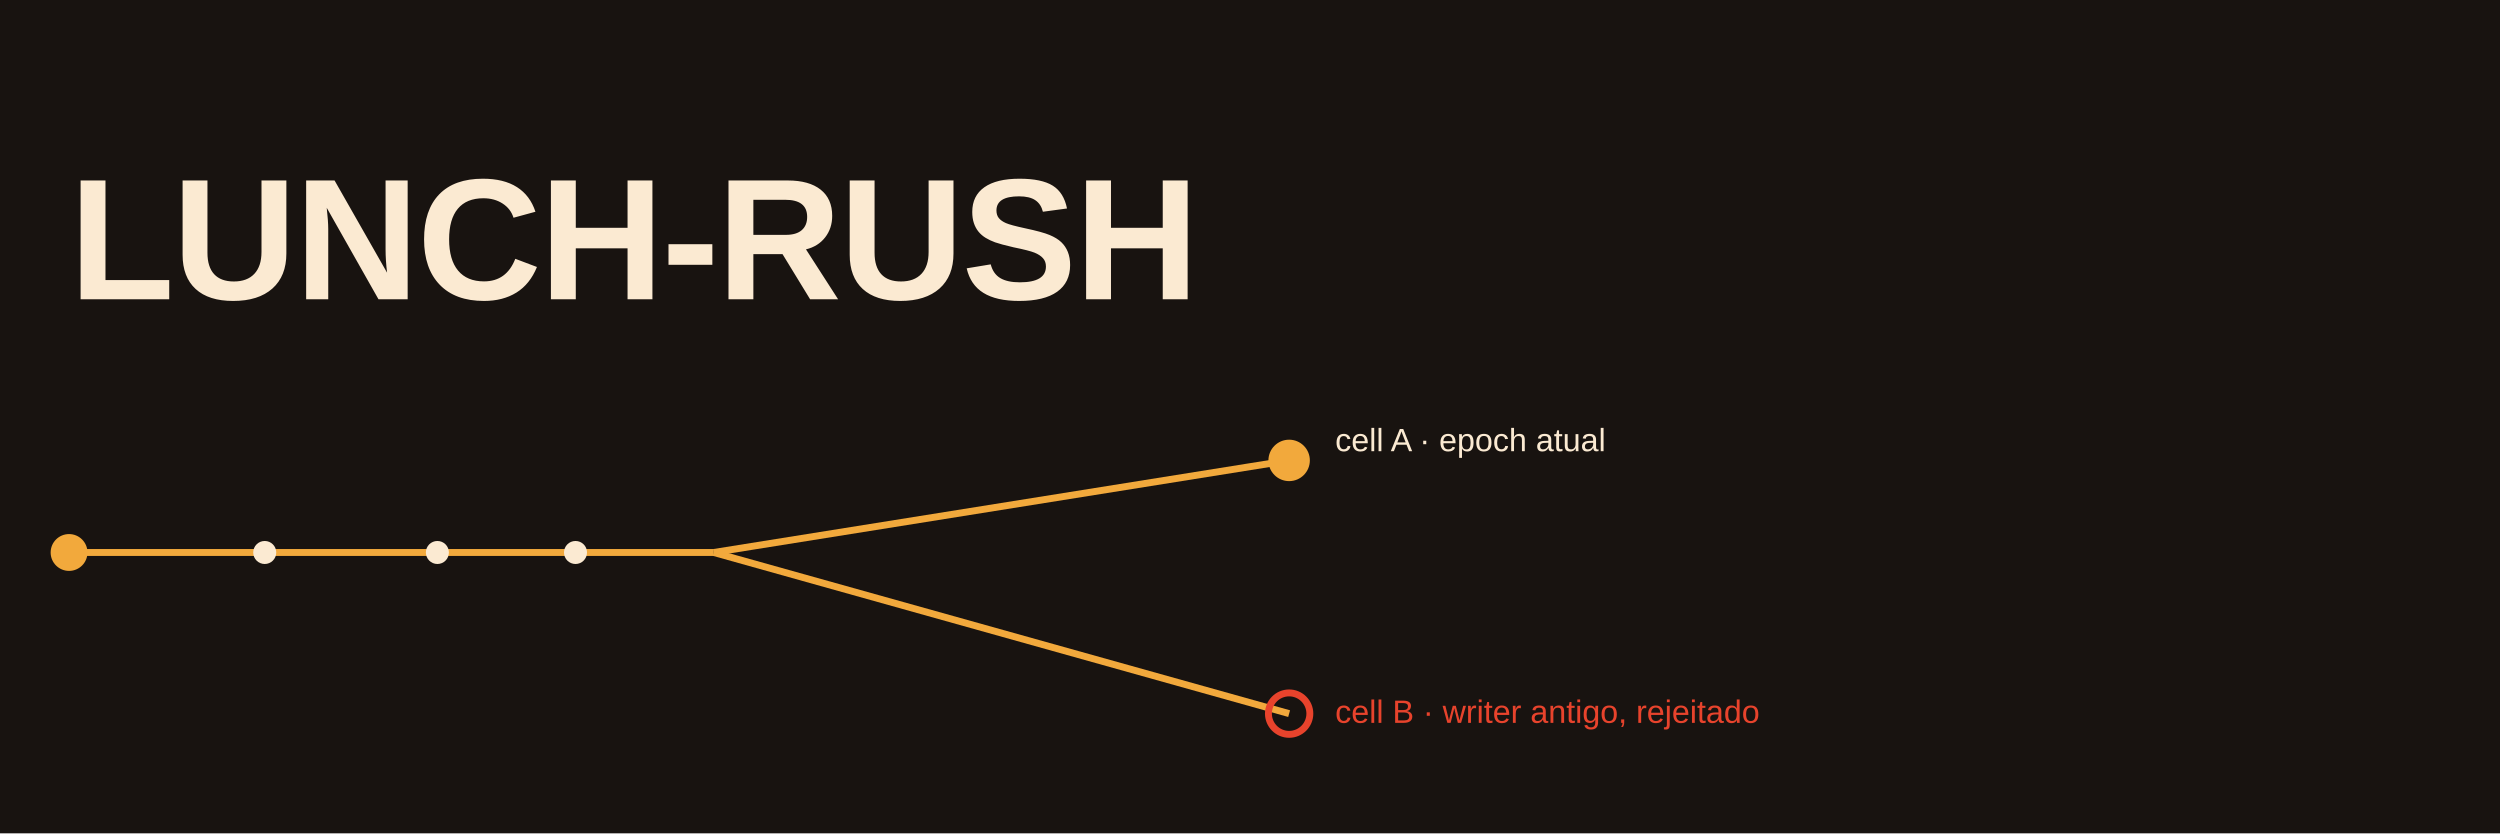
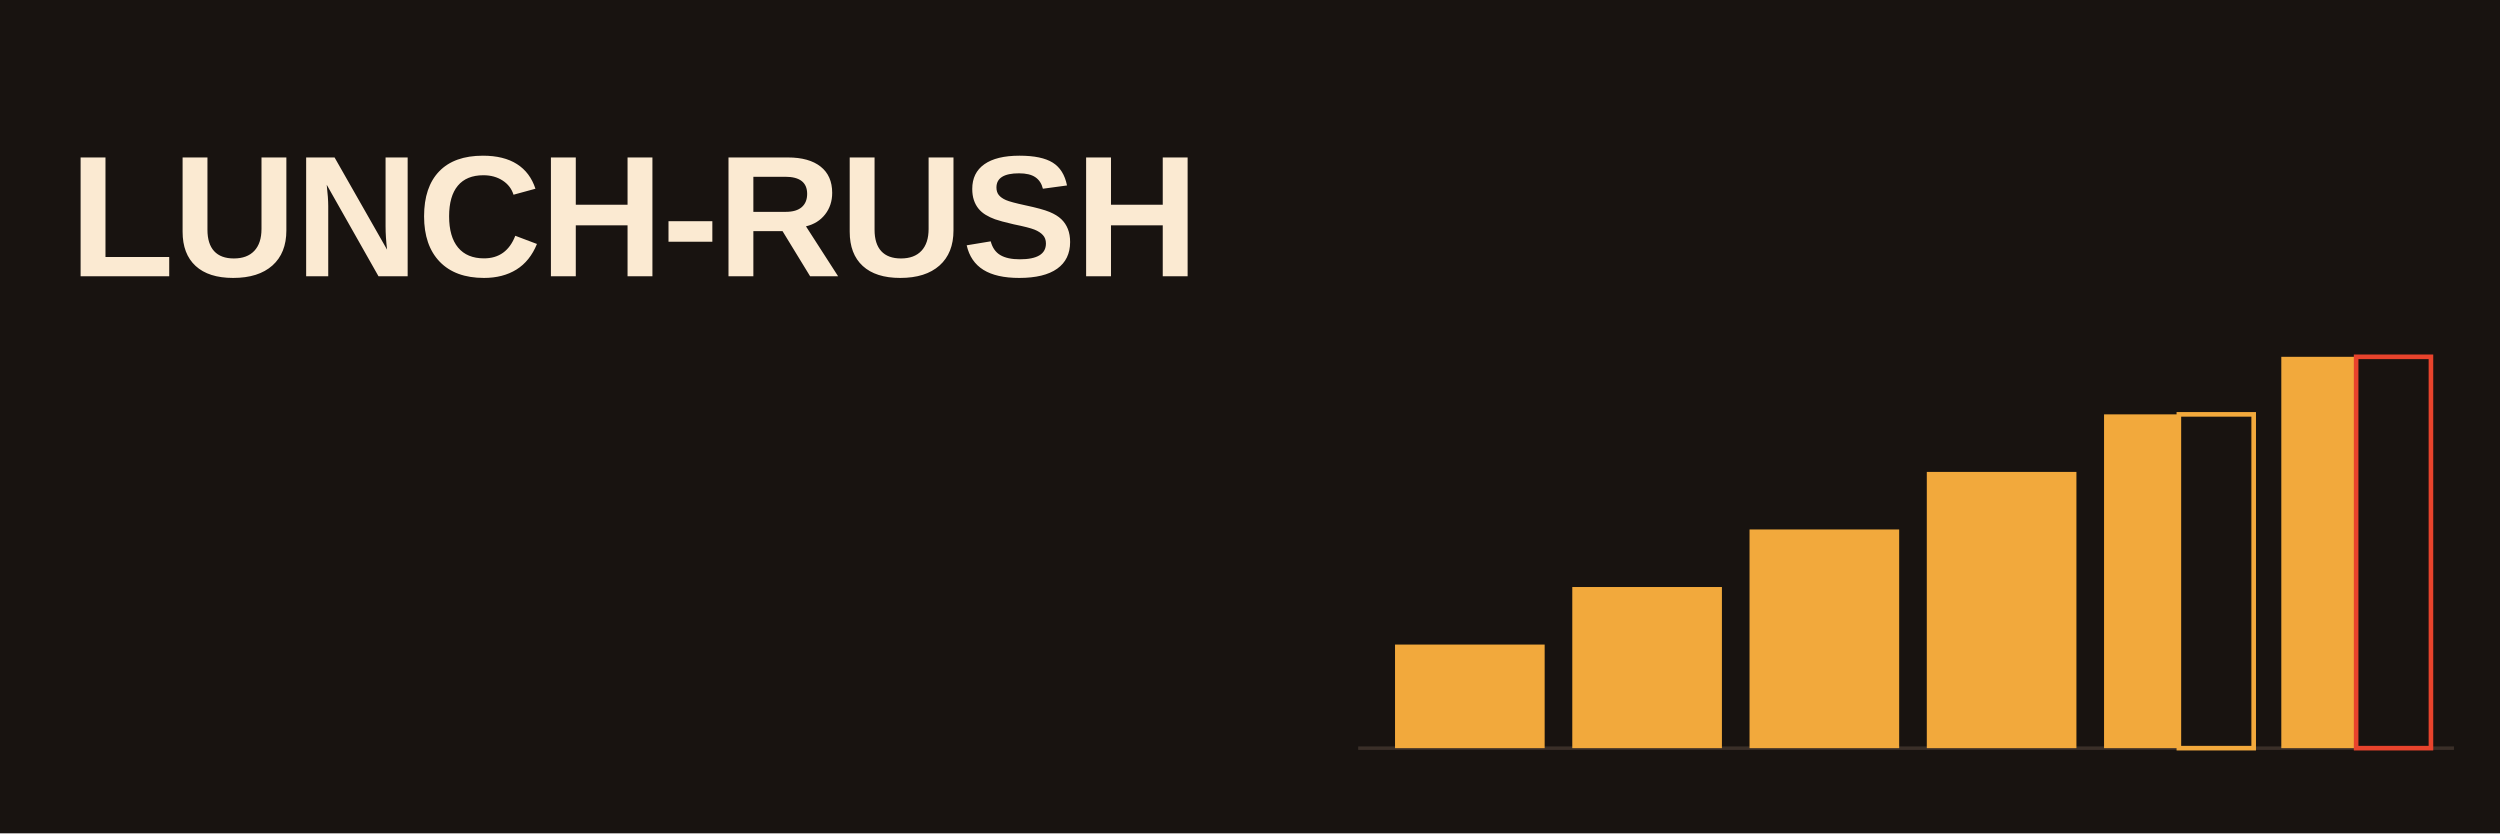
<svg xmlns="http://www.w3.org/2000/svg" width="2172" height="724" viewBox="0 0 2172 724">
  <defs>
    <style>
      .title { font-family: "Arial Black", "Helvetica Neue", Arial, sans-serif; font-weight: 900; }
-       .label { font-family: "Helvetica Neue", Arial, sans-serif; }
    </style>
  </defs>
  <rect width="2172" height="724" fill="#181310" />
-   <text x="60" y="260" class="title" font-size="150" fill="#fbead2" letter-spacing="-2">LUNCH-RUSH</text>
-   <line x1="60" y1="480" x2="620" y2="480" stroke="#f2a93c" stroke-width="6" />
-   <circle cx="60" cy="480" r="16" fill="#f2a93c" />
-   <circle cx="230" cy="480" r="10" fill="#fbead2" />
-   <circle cx="380" cy="480" r="10" fill="#fbead2" />
-   <circle cx="500" cy="480" r="10" fill="#fbead2" />
-   <line x1="620" y1="480" x2="1120" y2="400" stroke="#f2a93c" stroke-width="6" />
-   <line x1="620" y1="480" x2="1120" y2="620" stroke="#f2a93c" stroke-width="6" />
-   <circle cx="1120" cy="400" r="18" fill="#f2a93c" />
-   <text x="1160" y="392" class="label" font-size="28" fill="#fbead2">cell A · epoch atual</text>
-   <circle cx="1120" cy="620" r="18" fill="none" stroke="#e8432c" stroke-width="6" />
-   <text x="1160" y="628" class="label" font-size="28" fill="#e8432c">cell B · writer antigo, rejeitado</text>
+   <text x="60" y="240" class="title" font-size="150" fill="#fbead2" letter-spacing="-2">LUNCH-RUSH</text>
+   <line x1="1180" y1="650" x2="2132" y2="650" stroke="#3a2f28" stroke-width="3" />
+   <rect x="1212" y="560" width="130" height="90" fill="#f2a93c" />
+   <rect x="1366" y="510" width="130" height="140" fill="#f2a93c" />
+   <rect x="1520" y="460" width="130" height="190" fill="#f2a93c" />
+   <rect x="1674" y="410" width="130" height="240" fill="#f2a93c" />
+   <rect x="1828" y="360" width="65" height="290" fill="#f2a93c" />
+   <rect x="1893" y="360" width="65" height="290" fill="none" stroke="#f2a93c" stroke-width="4" />
+   <rect x="1982" y="310" width="65" height="340" fill="#f2a93c" />
+   <rect x="2047" y="310" width="65" height="340" fill="none" stroke="#e8432c" stroke-width="4" />
</svg>
